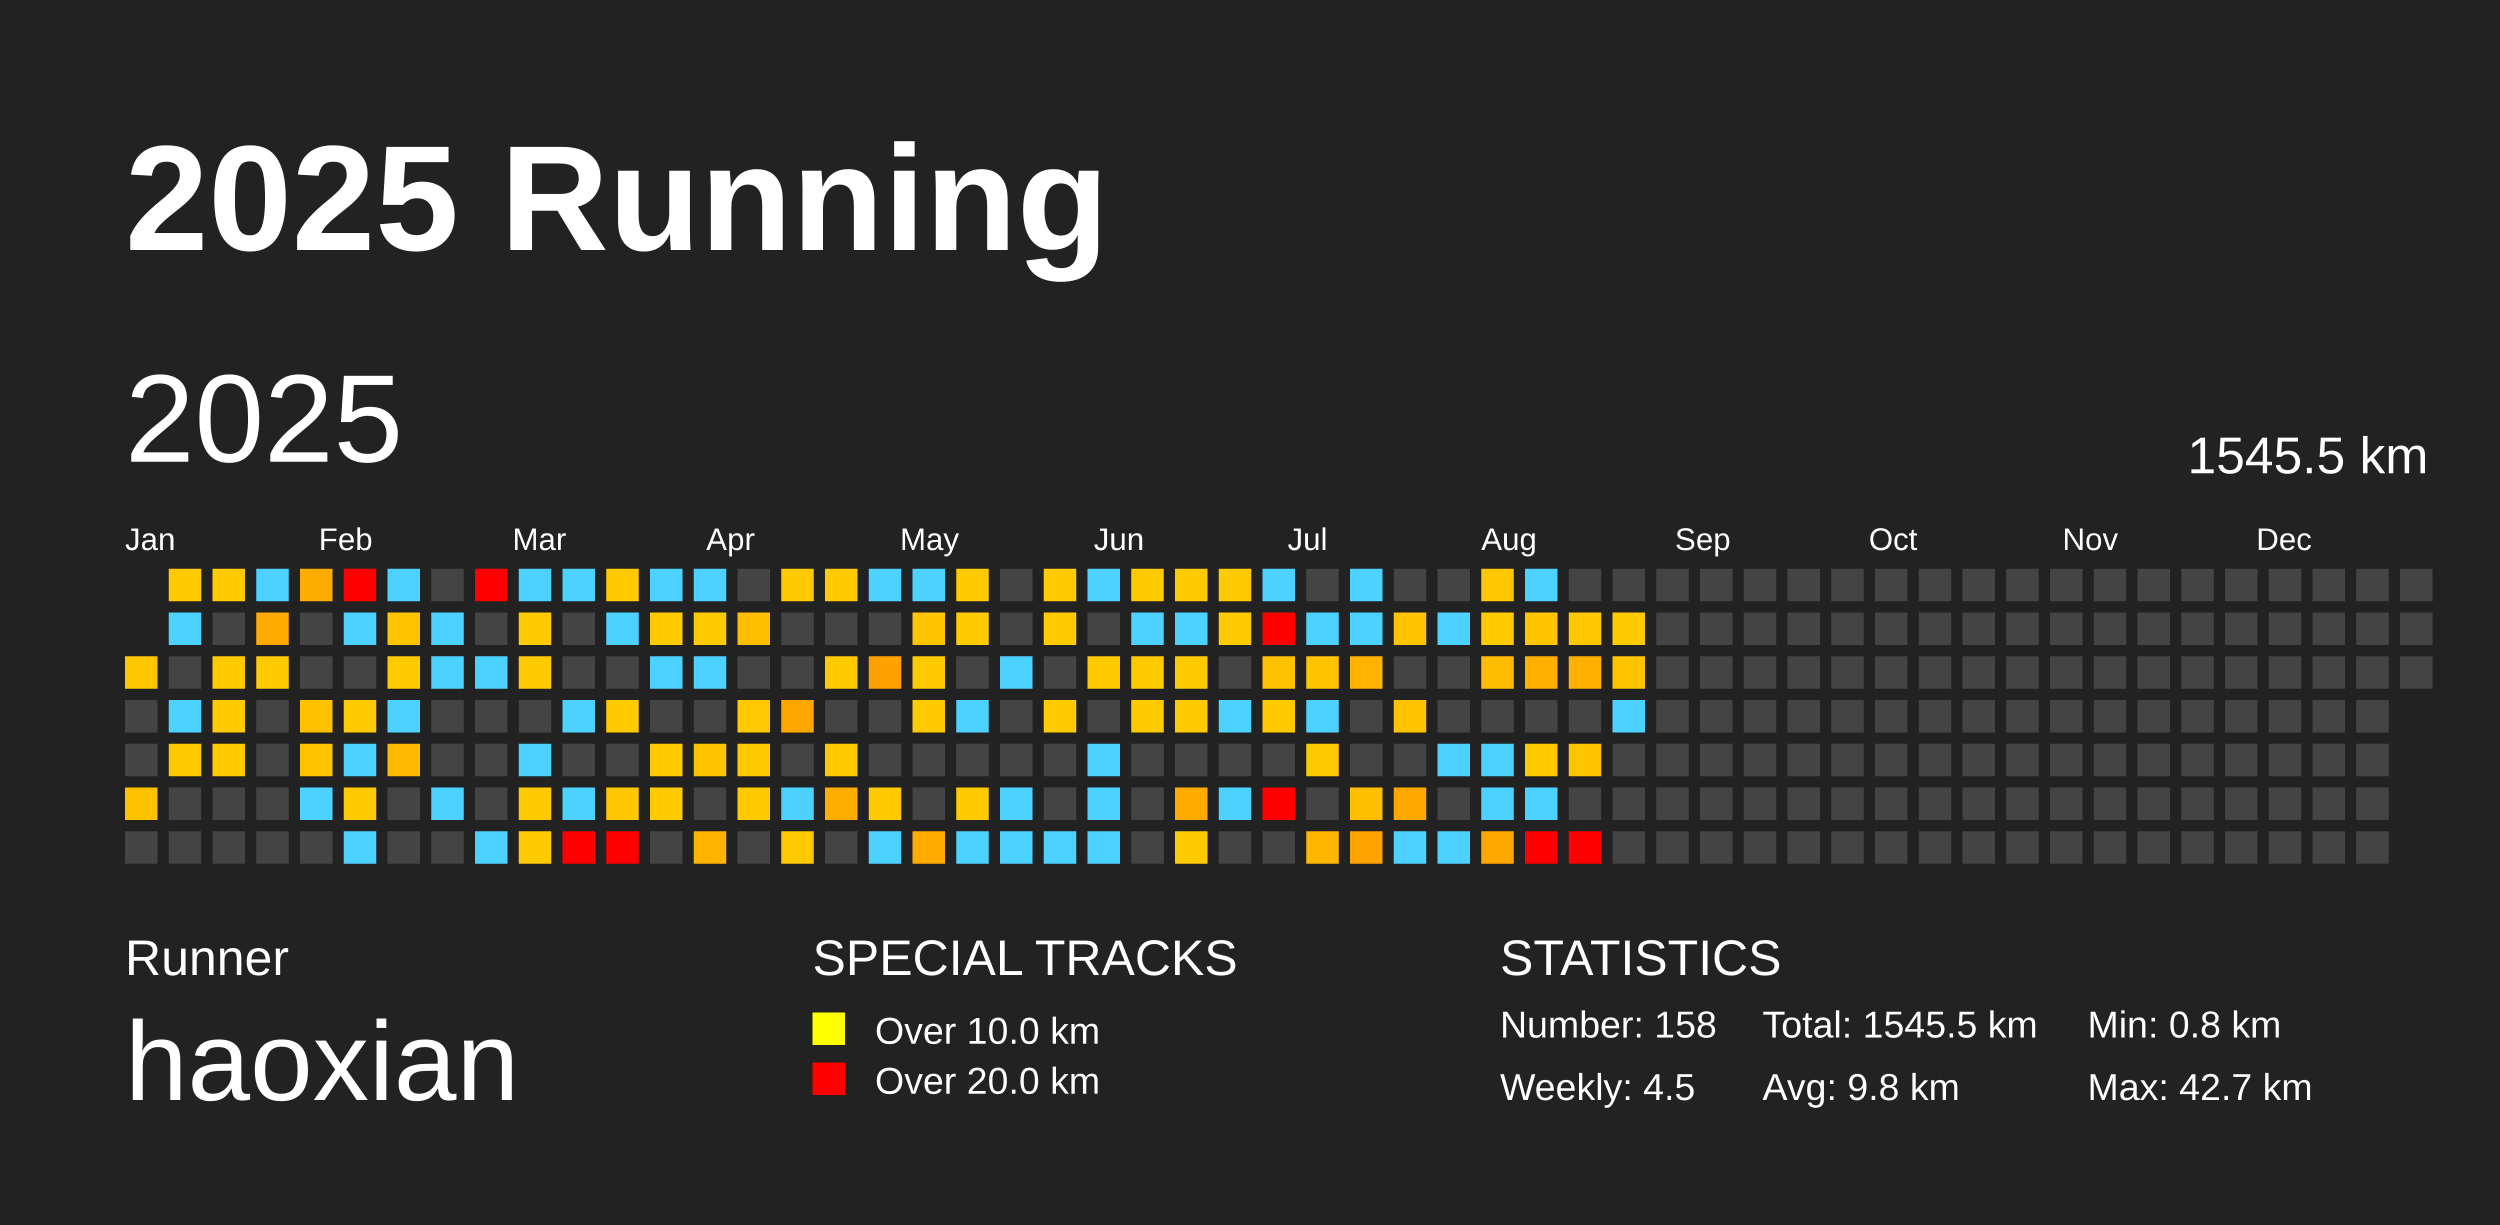
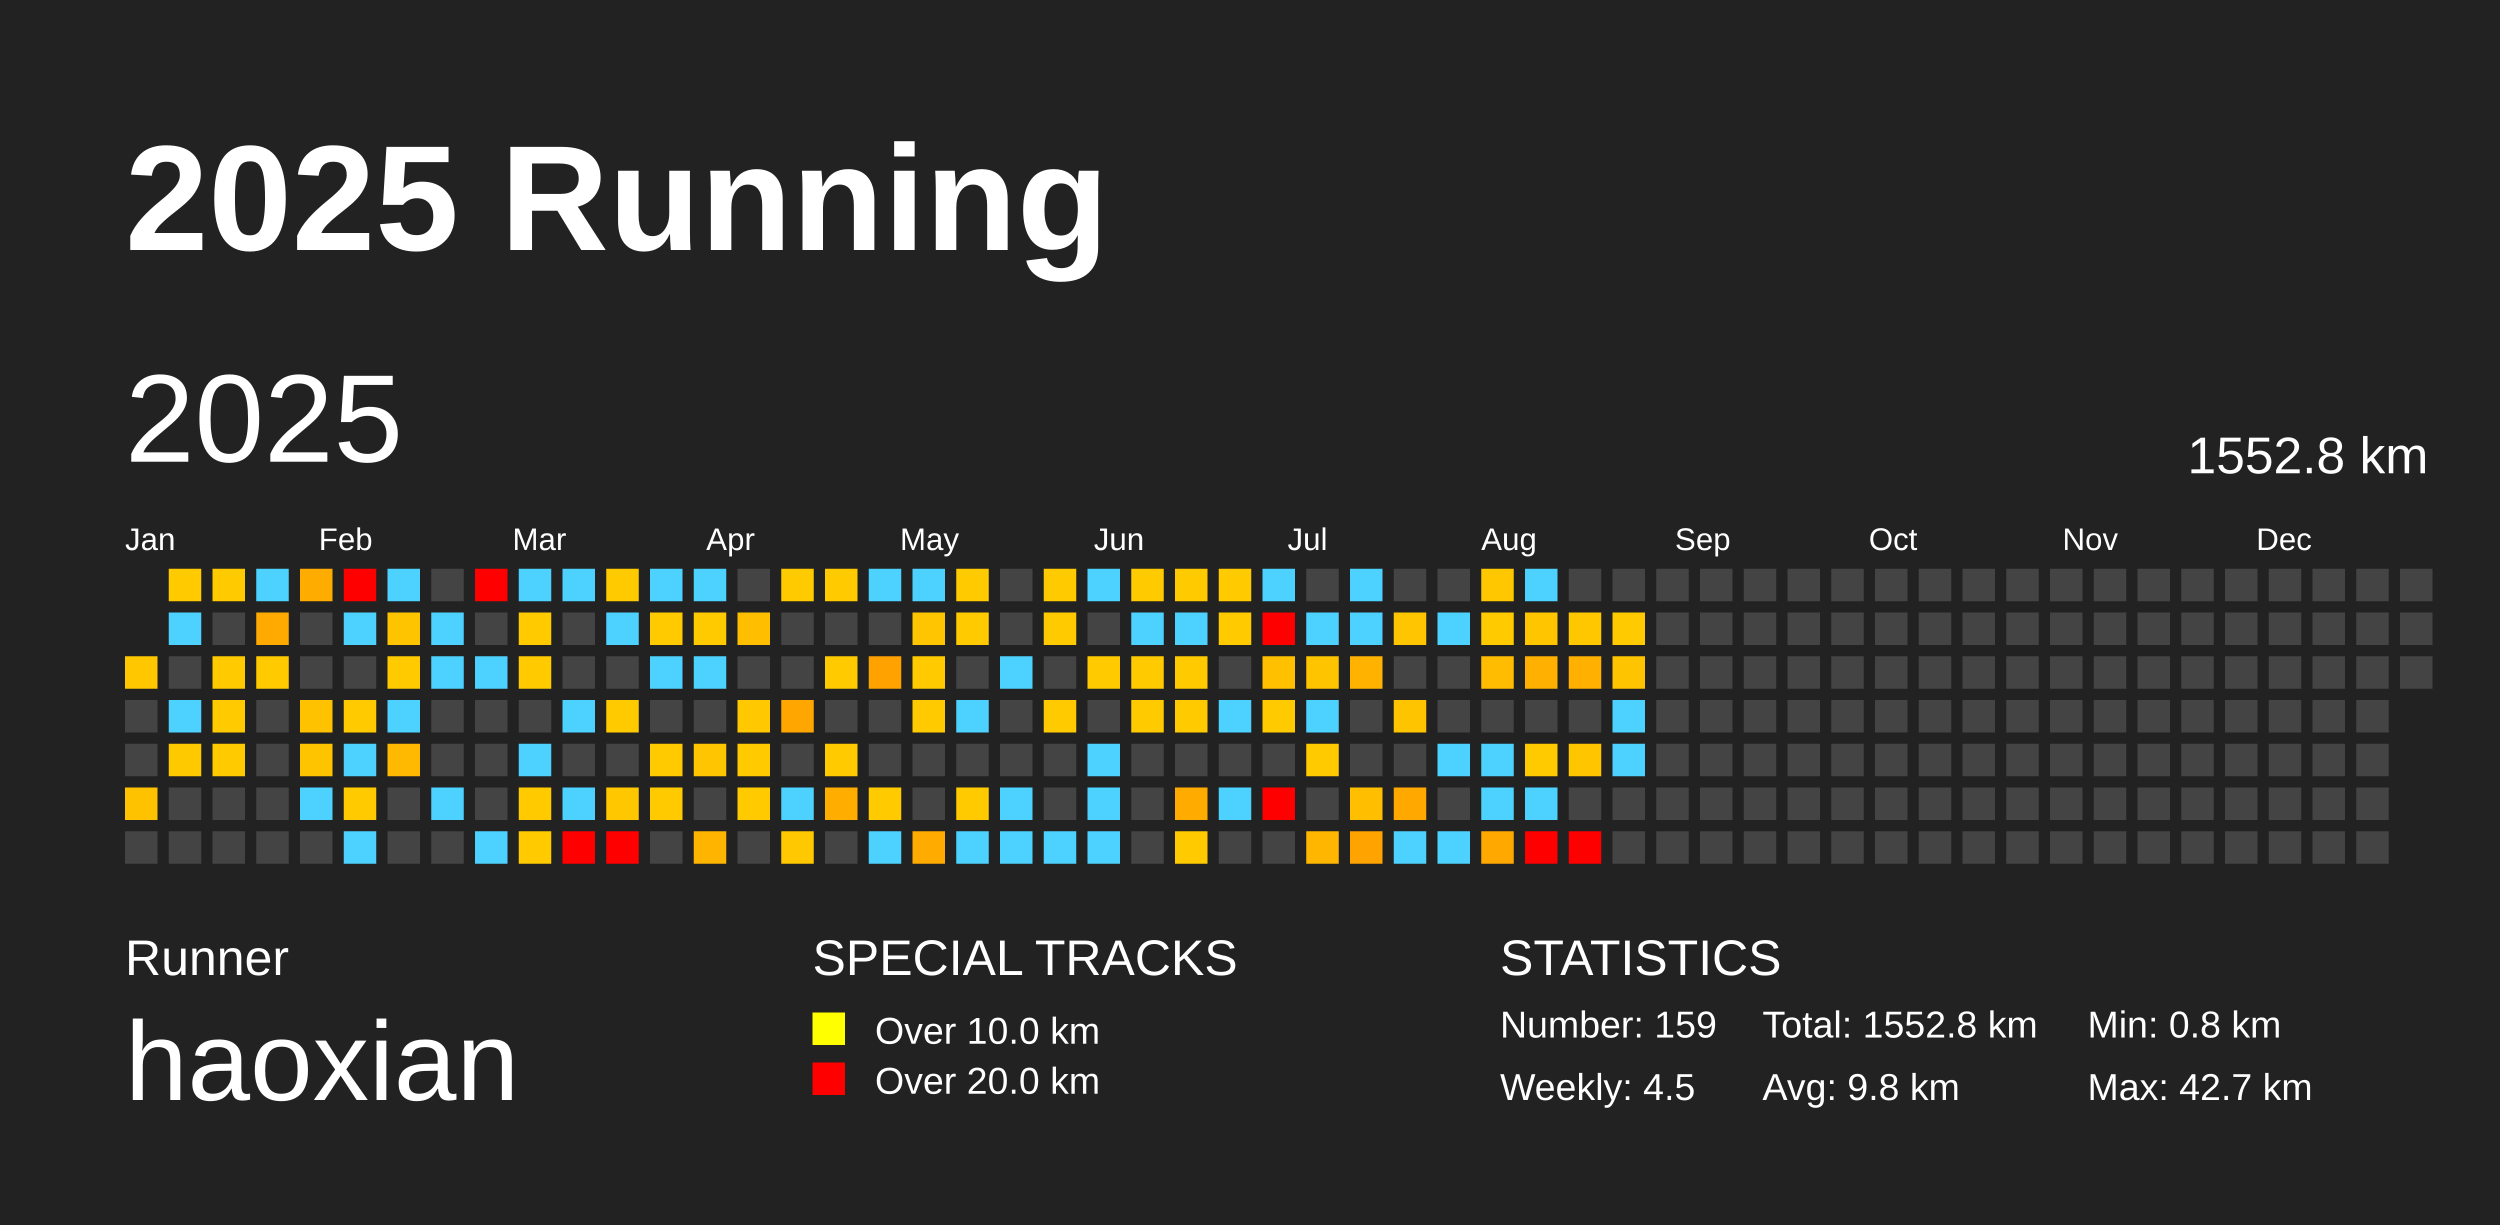
<svg xmlns="http://www.w3.org/2000/svg" baseProfile="full" height="98mm" version="1.1" viewBox="0,0,200,98" width="200mm">
  <defs />
  <rect fill="#222222" height="98" width="200" x="0" y="0" />
  <text fill="#FFFFFF" style="font-size:12px; font-family:Arial; font-weight:bold;" x="10" y="20">2025 Running</text>
  <text fill="#FFFFFF" style="font-size:4px; font-family:Arial" x="10" y="78">Runner</text>
  <text fill="#FFFFFF" style="font-size:9px; font-family:Arial" x="10" y="88">haoxian</text>
  <text fill="#FFFFFF" style="font-size:4px; font-family:Arial" x="65" y="78">SPECIAL TRACKS</text>
  <rect fill="yellow" height="2.6" width="2.6" x="65" y="81" />
  <text fill="#FFFFFF" style="font-size:3px; font-family:Arial" x="70" y="83.5">Over 10.0 km</text>
  <rect fill="red" height="2.6" width="2.6" x="65" y="85" />
  <text fill="#FFFFFF" style="font-size:3px; font-family:Arial" x="70" y="87.5">Over 20.0 km</text>
  <text fill="#FFFFFF" style="font-size:4px; font-family:Arial" x="120" y="78">STATISTICS</text>
-   <text fill="#FFFFFF" style="font-size:3px; font-family:Arial" x="120" y="83">Number: 158</text>
+   <text fill="#FFFFFF" style="font-size:3px; font-family:Arial" x="120" y="83">Number: 159</text>
  <text fill="#FFFFFF" style="font-size:3px; font-family:Arial" x="120" y="88">Weekly: 4.5</text>
-   <text fill="#FFFFFF" style="font-size:3px; font-family:Arial" x="141" y="83">Total: 1545.5 km</text>
+   <text fill="#FFFFFF" style="font-size:3px; font-family:Arial" x="141" y="83">Total: 1552.8 km</text>
  <text fill="#FFFFFF" style="font-size:3px; font-family:Arial" x="141" y="88">Avg: 9.8 km</text>
  <text fill="#FFFFFF" style="font-size:3px; font-family:Arial" x="167" y="83">Min: 0.8 km</text>
  <text fill="#FFFFFF" style="font-size:3px; font-family:Arial" x="167" y="88">Max: 42.7 km</text>
  <text dominant-baseline="hanging" fill="#FFFFFF" style="font-size:10.0px; font-family:Arial;" x="10" y="30">2025</text>
-   <text dominant-baseline="hanging" fill="#FFFFFF" style="font-size:4.125px; font-family:Arial;" x="175" y="35">1545.5 km</text>
+   <text dominant-baseline="hanging" fill="#FFFFFF" style="font-size:4.125px; font-family:Arial;" x="175" y="35">1552.8 km</text>
  <text fill="#FFFFFF" style="font-size:2.5px; font-family:Arial" x="10.0" y="44">Jan</text>
  <text fill="#FFFFFF" style="font-size:2.5px; font-family:Arial" x="25.5" y="44">Feb</text>
  <text fill="#FFFFFF" style="font-size:2.5px; font-family:Arial" x="41.0" y="44">Mar</text>
  <text fill="#FFFFFF" style="font-size:2.5px; font-family:Arial" x="56.5" y="44">Apr</text>
  <text fill="#FFFFFF" style="font-size:2.5px; font-family:Arial" x="72.0" y="44">May</text>
  <text fill="#FFFFFF" style="font-size:2.5px; font-family:Arial" x="87.5" y="44">Jun</text>
  <text fill="#FFFFFF" style="font-size:2.5px; font-family:Arial" x="103.0" y="44">Jul</text>
  <text fill="#FFFFFF" style="font-size:2.5px; font-family:Arial" x="118.5" y="44">Aug</text>
  <text fill="#FFFFFF" style="font-size:2.5px; font-family:Arial" x="134.0" y="44">Sep</text>
  <text fill="#FFFFFF" style="font-size:2.5px; font-family:Arial" x="149.5" y="44">Oct</text>
  <text fill="#FFFFFF" style="font-size:2.5px; font-family:Arial" x="165.0" y="44">Nov</text>
  <text fill="#FFFFFF" style="font-size:2.5px; font-family:Arial" x="180.5" y="44">Dec</text>
  <rect fill="#ffc700" height="2.6" width="2.6" x="10.0" y="52.5" />
  <rect fill="#444444" height="2.6" width="2.6" x="10.0" y="56.0" />
  <rect fill="#444444" height="2.6" width="2.6" x="10.0" y="59.5" />
  <rect fill="#ffc200" height="2.6" width="2.6" x="10.0" y="63.0" />
  <rect fill="#444444" height="2.6" width="2.6" x="10.0" y="66.5" />
  <rect fill="#ffcb00" height="2.6" width="2.6" x="13.5" y="45.5" />
  <rect fill="#4dd2ff" height="2.6" width="2.6" x="13.5" y="49.0" />
  <rect fill="#444444" height="2.6" width="2.6" x="13.5" y="52.5" />
  <rect fill="#4dd2ff" height="2.6" width="2.6" x="13.5" y="56.0" />
  <rect fill="#ffc900" height="2.6" width="2.6" x="13.5" y="59.5" />
  <rect fill="#444444" height="2.6" width="2.6" x="13.5" y="63.0" />
  <rect fill="#444444" height="2.6" width="2.6" x="13.5" y="66.5" />
  <rect fill="#ffca00" height="2.6" width="2.6" x="17.0" y="45.5" />
  <rect fill="#444444" height="2.6" width="2.6" x="17.0" y="49.0" />
  <rect fill="#ffca00" height="2.6" width="2.6" x="17.0" y="52.5" />
  <rect fill="#ffca00" height="2.6" width="2.6" x="17.0" y="56.0" />
  <rect fill="#ffca00" height="2.6" width="2.6" x="17.0" y="59.5" />
  <rect fill="#444444" height="2.6" width="2.6" x="17.0" y="63.0" />
  <rect fill="#444444" height="2.6" width="2.6" x="17.0" y="66.5" />
  <rect fill="#4dd2ff" height="2.6" width="2.6" x="20.5" y="45.5" />
  <rect fill="#ffaa00" height="2.6" width="2.6" x="20.5" y="49.0" />
  <rect fill="#ffca00" height="2.6" width="2.6" x="20.5" y="52.5" />
  <rect fill="#444444" height="2.6" width="2.6" x="20.5" y="56.0" />
  <rect fill="#444444" height="2.6" width="2.6" x="20.5" y="59.5" />
  <rect fill="#444444" height="2.6" width="2.6" x="20.5" y="63.0" />
  <rect fill="#444444" height="2.6" width="2.6" x="20.5" y="66.5" />
  <rect fill="#ffac00" height="2.6" width="2.6" x="24.0" y="45.5" />
  <rect fill="#444444" height="2.6" width="2.6" x="24.0" y="49.0" />
  <rect fill="#444444" height="2.6" width="2.6" x="24.0" y="52.5" />
  <rect fill="#ffc200" height="2.6" width="2.6" x="24.0" y="56.0" />
  <rect fill="#ffc400" height="2.6" width="2.6" x="24.0" y="59.5" />
  <rect fill="#4dd2ff" height="2.6" width="2.6" x="24.0" y="63.0" />
  <rect fill="#444444" height="2.6" width="2.6" x="24.0" y="66.5" />
  <rect fill="red" height="2.6" width="2.6" x="27.5" y="45.5" />
  <rect fill="#4dd2ff" height="2.6" width="2.6" x="27.5" y="49.0" />
  <rect fill="#444444" height="2.6" width="2.6" x="27.5" y="52.5" />
  <rect fill="#ffca00" height="2.6" width="2.6" x="27.5" y="56.0" />
  <rect fill="#4dd2ff" height="2.6" width="2.6" x="27.5" y="59.5" />
  <rect fill="#ffca00" height="2.6" width="2.6" x="27.5" y="63.0" />
  <rect fill="#4dd2ff" height="2.6" width="2.6" x="27.5" y="66.5" />
  <rect fill="#4dd2ff" height="2.6" width="2.6" x="31.0" y="45.5" />
  <rect fill="#ffc400" height="2.6" width="2.6" x="31.0" y="49.0" />
  <rect fill="#ffca00" height="2.6" width="2.6" x="31.0" y="52.5" />
  <rect fill="#4dd2ff" height="2.6" width="2.6" x="31.0" y="56.0" />
  <rect fill="#ffb900" height="2.6" width="2.6" x="31.0" y="59.5" />
  <rect fill="#444444" height="2.6" width="2.6" x="31.0" y="63.0" />
  <rect fill="#444444" height="2.6" width="2.6" x="31.0" y="66.5" />
  <rect fill="#444444" height="2.6" width="2.6" x="34.5" y="45.5" />
  <rect fill="#4dd2ff" height="2.6" width="2.6" x="34.5" y="49.0" />
  <rect fill="#4dd2ff" height="2.6" width="2.6" x="34.5" y="52.5" />
  <rect fill="#444444" height="2.6" width="2.6" x="34.5" y="56.0" />
  <rect fill="#444444" height="2.6" width="2.6" x="34.5" y="59.5" />
  <rect fill="#4dd2ff" height="2.6" width="2.6" x="34.5" y="63.0" />
  <rect fill="#444444" height="2.6" width="2.6" x="34.5" y="66.5" />
  <rect fill="red" height="2.6" width="2.6" x="38.0" y="45.5" />
  <rect fill="#444444" height="2.6" width="2.6" x="38.0" y="49.0" />
  <rect fill="#4dd2ff" height="2.6" width="2.6" x="38.0" y="52.5" />
  <rect fill="#444444" height="2.6" width="2.6" x="38.0" y="56.0" />
  <rect fill="#444444" height="2.6" width="2.6" x="38.0" y="59.5" />
  <rect fill="#444444" height="2.6" width="2.6" x="38.0" y="63.0" />
  <rect fill="#4dd2ff" height="2.6" width="2.6" x="38.0" y="66.5" />
  <rect fill="#4dd2ff" height="2.6" width="2.6" x="41.5" y="45.5" />
  <rect fill="#ffca00" height="2.6" width="2.6" x="41.5" y="49.0" />
  <rect fill="#ffca00" height="2.6" width="2.6" x="41.5" y="52.5" />
  <rect fill="#444444" height="2.6" width="2.6" x="41.5" y="56.0" />
  <rect fill="#4dd2ff" height="2.6" width="2.6" x="41.5" y="59.5" />
  <rect fill="#ffca00" height="2.6" width="2.6" x="41.5" y="63.0" />
  <rect fill="#ffcb00" height="2.6" width="2.6" x="41.5" y="66.5" />
  <rect fill="#4dd2ff" height="2.6" width="2.6" x="45.0" y="45.5" />
  <rect fill="#444444" height="2.6" width="2.6" x="45.0" y="49.0" />
  <rect fill="#444444" height="2.6" width="2.6" x="45.0" y="52.5" />
  <rect fill="#4dd2ff" height="2.6" width="2.6" x="45.0" y="56.0" />
  <rect fill="#444444" height="2.6" width="2.6" x="45.0" y="59.5" />
  <rect fill="#4dd2ff" height="2.6" width="2.6" x="45.0" y="63.0" />
  <rect fill="red" height="2.6" width="2.6" x="45.0" y="66.5" />
  <rect fill="#ffca00" height="2.6" width="2.6" x="48.5" y="45.5" />
  <rect fill="#4dd2ff" height="2.6" width="2.6" x="48.5" y="49.0" />
  <rect fill="#444444" height="2.6" width="2.6" x="48.5" y="52.5" />
  <rect fill="#ffca00" height="2.6" width="2.6" x="48.5" y="56.0" />
  <rect fill="#444444" height="2.6" width="2.6" x="48.5" y="59.5" />
  <rect fill="#ffc700" height="2.6" width="2.6" x="48.5" y="63.0" />
  <rect fill="red" height="2.6" width="2.6" x="48.5" y="66.5" />
  <rect fill="#4dd2ff" height="2.6" width="2.6" x="52.0" y="45.5" />
  <rect fill="#ffca00" height="2.6" width="2.6" x="52.0" y="49.0" />
  <rect fill="#4dd2ff" height="2.6" width="2.6" x="52.0" y="52.5" />
  <rect fill="#444444" height="2.6" width="2.6" x="52.0" y="56.0" />
  <rect fill="#ffca00" height="2.6" width="2.6" x="52.0" y="59.5" />
  <rect fill="#ffca00" height="2.6" width="2.6" x="52.0" y="63.0" />
  <rect fill="#444444" height="2.6" width="2.6" x="52.0" y="66.5" />
  <rect fill="#4dd2ff" height="2.6" width="2.6" x="55.5" y="45.5" />
  <rect fill="#ffca00" height="2.6" width="2.6" x="55.5" y="49.0" />
  <rect fill="#4dd2ff" height="2.6" width="2.6" x="55.5" y="52.5" />
  <rect fill="#444444" height="2.6" width="2.6" x="55.5" y="56.0" />
  <rect fill="#ffc500" height="2.6" width="2.6" x="55.5" y="59.5" />
  <rect fill="#444444" height="2.6" width="2.6" x="55.5" y="63.0" />
  <rect fill="#ffb400" height="2.6" width="2.6" x="55.5" y="66.5" />
  <rect fill="#444444" height="2.6" width="2.6" x="59.0" y="45.5" />
  <rect fill="#ffbf00" height="2.6" width="2.6" x="59.0" y="49.0" />
  <rect fill="#444444" height="2.6" width="2.6" x="59.0" y="52.5" />
  <rect fill="#ffc800" height="2.6" width="2.6" x="59.0" y="56.0" />
  <rect fill="#ffcb00" height="2.6" width="2.6" x="59.0" y="59.5" />
  <rect fill="#ffcb00" height="2.6" width="2.6" x="59.0" y="63.0" />
  <rect fill="#444444" height="2.6" width="2.6" x="59.0" y="66.5" />
  <rect fill="#ffca00" height="2.6" width="2.6" x="62.5" y="45.5" />
  <rect fill="#444444" height="2.6" width="2.6" x="62.5" y="49.0" />
  <rect fill="#444444" height="2.6" width="2.6" x="62.5" y="52.5" />
  <rect fill="#ffa700" height="2.6" width="2.6" x="62.5" y="56.0" />
  <rect fill="#444444" height="2.6" width="2.6" x="62.5" y="59.5" />
  <rect fill="#4dd2ff" height="2.6" width="2.6" x="62.5" y="63.0" />
  <rect fill="#ffc800" height="2.6" width="2.6" x="62.5" y="66.5" />
  <rect fill="#ffca00" height="2.6" width="2.6" x="66.0" y="45.5" />
  <rect fill="#444444" height="2.6" width="2.6" x="66.0" y="49.0" />
  <rect fill="#ffca00" height="2.6" width="2.6" x="66.0" y="52.5" />
  <rect fill="#444444" height="2.6" width="2.6" x="66.0" y="56.0" />
  <rect fill="#ffca00" height="2.6" width="2.6" x="66.0" y="59.5" />
  <rect fill="#ffae00" height="2.6" width="2.6" x="66.0" y="63.0" />
  <rect fill="#444444" height="2.6" width="2.6" x="66.0" y="66.5" />
  <rect fill="#4dd2ff" height="2.6" width="2.6" x="69.5" y="45.5" />
  <rect fill="#444444" height="2.6" width="2.6" x="69.5" y="49.0" />
  <rect fill="#ffa200" height="2.6" width="2.6" x="69.5" y="52.5" />
  <rect fill="#444444" height="2.6" width="2.6" x="69.5" y="56.0" />
  <rect fill="#444444" height="2.6" width="2.6" x="69.5" y="59.5" />
  <rect fill="#ffca00" height="2.6" width="2.6" x="69.5" y="63.0" />
  <rect fill="#4dd2ff" height="2.6" width="2.6" x="69.5" y="66.5" />
  <rect fill="#4dd2ff" height="2.6" width="2.6" x="73.0" y="45.5" />
  <rect fill="#ffc500" height="2.6" width="2.6" x="73.0" y="49.0" />
  <rect fill="#ffca00" height="2.6" width="2.6" x="73.0" y="52.5" />
  <rect fill="#ffca00" height="2.6" width="2.6" x="73.0" y="56.0" />
  <rect fill="#444444" height="2.6" width="2.6" x="73.0" y="59.5" />
  <rect fill="#444444" height="2.6" width="2.6" x="73.0" y="63.0" />
  <rect fill="#ffab00" height="2.6" width="2.6" x="73.0" y="66.5" />
  <rect fill="#ffcb00" height="2.6" width="2.6" x="76.5" y="45.5" />
  <rect fill="#ffca00" height="2.6" width="2.6" x="76.5" y="49.0" />
  <rect fill="#444444" height="2.6" width="2.6" x="76.5" y="52.5" />
  <rect fill="#4dd2ff" height="2.6" width="2.6" x="76.5" y="56.0" />
  <rect fill="#444444" height="2.6" width="2.6" x="76.5" y="59.5" />
  <rect fill="#ffcb00" height="2.6" width="2.6" x="76.5" y="63.0" />
  <rect fill="#4dd2ff" height="2.6" width="2.6" x="76.5" y="66.5" />
  <rect fill="#444444" height="2.6" width="2.6" x="80.0" y="45.5" />
  <rect fill="#444444" height="2.6" width="2.6" x="80.0" y="49.0" />
  <rect fill="#4dd2ff" height="2.6" width="2.6" x="80.0" y="52.5" />
  <rect fill="#444444" height="2.6" width="2.6" x="80.0" y="56.0" />
  <rect fill="#444444" height="2.6" width="2.6" x="80.0" y="59.5" />
  <rect fill="#4dd2ff" height="2.6" width="2.6" x="80.0" y="63.0" />
  <rect fill="#4dd2ff" height="2.6" width="2.6" x="80.0" y="66.5" />
  <rect fill="#ffca00" height="2.6" width="2.6" x="83.5" y="45.5" />
  <rect fill="#ffca00" height="2.6" width="2.6" x="83.5" y="49.0" />
  <rect fill="#444444" height="2.6" width="2.6" x="83.5" y="52.5" />
  <rect fill="#ffca00" height="2.6" width="2.6" x="83.5" y="56.0" />
  <rect fill="#444444" height="2.6" width="2.6" x="83.5" y="59.5" />
  <rect fill="#444444" height="2.6" width="2.6" x="83.5" y="63.0" />
  <rect fill="#4dd2ff" height="2.6" width="2.6" x="83.5" y="66.5" />
  <rect fill="#4dd2ff" height="2.6" width="2.6" x="87.0" y="45.5" />
  <rect fill="#444444" height="2.6" width="2.6" x="87.0" y="49.0" />
  <rect fill="#ffca00" height="2.6" width="2.6" x="87.0" y="52.5" />
  <rect fill="#444444" height="2.6" width="2.6" x="87.0" y="56.0" />
  <rect fill="#4dd2ff" height="2.6" width="2.6" x="87.0" y="59.5" />
  <rect fill="#4dd2ff" height="2.6" width="2.6" x="87.0" y="63.0" />
  <rect fill="#4dd2ff" height="2.6" width="2.6" x="87.0" y="66.5" />
  <rect fill="#ffca00" height="2.6" width="2.6" x="90.5" y="45.5" />
  <rect fill="#4dd2ff" height="2.6" width="2.6" x="90.5" y="49.0" />
  <rect fill="#ffca00" height="2.6" width="2.6" x="90.5" y="52.5" />
  <rect fill="#ffca00" height="2.6" width="2.6" x="90.5" y="56.0" />
  <rect fill="#444444" height="2.6" width="2.6" x="90.5" y="59.5" />
  <rect fill="#444444" height="2.6" width="2.6" x="90.5" y="63.0" />
  <rect fill="#444444" height="2.6" width="2.6" x="90.5" y="66.5" />
  <rect fill="#ffca00" height="2.6" width="2.6" x="94.0" y="45.5" />
  <rect fill="#4dd2ff" height="2.6" width="2.6" x="94.0" y="49.0" />
  <rect fill="#ffca00" height="2.6" width="2.6" x="94.0" y="52.5" />
  <rect fill="#ffca00" height="2.6" width="2.6" x="94.0" y="56.0" />
  <rect fill="#444444" height="2.6" width="2.6" x="94.0" y="59.5" />
  <rect fill="#ffab00" height="2.6" width="2.6" x="94.0" y="63.0" />
  <rect fill="#ffca00" height="2.6" width="2.6" x="94.0" y="66.5" />
  <rect fill="#ffca00" height="2.6" width="2.6" x="97.5" y="45.5" />
  <rect fill="#ffca00" height="2.6" width="2.6" x="97.5" y="49.0" />
  <rect fill="#444444" height="2.6" width="2.6" x="97.5" y="52.5" />
  <rect fill="#4dd2ff" height="2.6" width="2.6" x="97.5" y="56.0" />
  <rect fill="#444444" height="2.6" width="2.6" x="97.5" y="59.5" />
  <rect fill="#4dd2ff" height="2.6" width="2.6" x="97.5" y="63.0" />
  <rect fill="#444444" height="2.6" width="2.6" x="97.5" y="66.5" />
  <rect fill="#4dd2ff" height="2.6" width="2.6" x="101.0" y="45.5" />
  <rect fill="red" height="2.6" width="2.6" x="101.0" y="49.0" />
  <rect fill="#ffc000" height="2.6" width="2.6" x="101.0" y="52.5" />
  <rect fill="#ffcb00" height="2.6" width="2.6" x="101.0" y="56.0" />
  <rect fill="#444444" height="2.6" width="2.6" x="101.0" y="59.5" />
  <rect fill="red" height="2.6" width="2.6" x="101.0" y="63.0" />
  <rect fill="#444444" height="2.6" width="2.6" x="101.0" y="66.5" />
  <rect fill="#444444" height="2.6" width="2.6" x="104.5" y="45.5" />
  <rect fill="#4dd2ff" height="2.6" width="2.6" x="104.5" y="49.0" />
  <rect fill="#ffc400" height="2.6" width="2.6" x="104.5" y="52.5" />
  <rect fill="#4dd2ff" height="2.6" width="2.6" x="104.5" y="56.0" />
  <rect fill="#ffcb00" height="2.6" width="2.6" x="104.5" y="59.5" />
  <rect fill="#444444" height="2.6" width="2.6" x="104.5" y="63.0" />
  <rect fill="#ffb600" height="2.6" width="2.6" x="104.5" y="66.5" />
  <rect fill="#4dd2ff" height="2.6" width="2.6" x="108.0" y="45.5" />
  <rect fill="#4dd2ff" height="2.6" width="2.6" x="108.0" y="49.0" />
  <rect fill="#ffb300" height="2.6" width="2.6" x="108.0" y="52.5" />
  <rect fill="#444444" height="2.6" width="2.6" x="108.0" y="56.0" />
  <rect fill="#444444" height="2.6" width="2.6" x="108.0" y="59.5" />
  <rect fill="#ffbf00" height="2.6" width="2.6" x="108.0" y="63.0" />
  <rect fill="#ffa300" height="2.6" width="2.6" x="108.0" y="66.5" />
  <rect fill="#444444" height="2.6" width="2.6" x="111.5" y="45.5" />
  <rect fill="#ffc500" height="2.6" width="2.6" x="111.5" y="49.0" />
  <rect fill="#444444" height="2.6" width="2.6" x="111.5" y="52.5" />
  <rect fill="#ffc400" height="2.6" width="2.6" x="111.5" y="56.0" />
  <rect fill="#444444" height="2.6" width="2.6" x="111.5" y="59.5" />
  <rect fill="#ffa800" height="2.6" width="2.6" x="111.5" y="63.0" />
  <rect fill="#4dd2ff" height="2.6" width="2.6" x="111.5" y="66.5" />
  <rect fill="#444444" height="2.6" width="2.6" x="115.0" y="45.5" />
  <rect fill="#4dd2ff" height="2.6" width="2.6" x="115.0" y="49.0" />
  <rect fill="#444444" height="2.6" width="2.6" x="115.0" y="52.5" />
  <rect fill="#444444" height="2.6" width="2.6" x="115.0" y="56.0" />
  <rect fill="#4dd2ff" height="2.6" width="2.6" x="115.0" y="59.5" />
  <rect fill="#444444" height="2.6" width="2.6" x="115.0" y="63.0" />
  <rect fill="#4dd2ff" height="2.6" width="2.6" x="115.0" y="66.5" />
  <rect fill="#ffc700" height="2.6" width="2.6" x="118.5" y="45.5" />
  <rect fill="#ffcb00" height="2.6" width="2.6" x="118.5" y="49.0" />
  <rect fill="#ffbc00" height="2.6" width="2.6" x="118.5" y="52.5" />
  <rect fill="#444444" height="2.6" width="2.6" x="118.5" y="56.0" />
  <rect fill="#4dd2ff" height="2.6" width="2.6" x="118.5" y="59.5" />
  <rect fill="#4dd2ff" height="2.6" width="2.6" x="118.5" y="63.0" />
  <rect fill="#ffa900" height="2.6" width="2.6" x="118.5" y="66.5" />
  <rect fill="#4dd2ff" height="2.6" width="2.6" x="122.0" y="45.5" />
  <rect fill="#ffc600" height="2.6" width="2.6" x="122.0" y="49.0" />
  <rect fill="#ffb000" height="2.6" width="2.6" x="122.0" y="52.5" />
  <rect fill="#444444" height="2.6" width="2.6" x="122.0" y="56.0" />
  <rect fill="#ffcb00" height="2.6" width="2.6" x="122.0" y="59.5" />
  <rect fill="#4dd2ff" height="2.6" width="2.6" x="122.0" y="63.0" />
  <rect fill="red" height="2.6" width="2.6" x="122.0" y="66.5" />
  <rect fill="#444444" height="2.6" width="2.6" x="125.5" y="45.5" />
  <rect fill="#ffc700" height="2.6" width="2.6" x="125.5" y="49.0" />
  <rect fill="#ffb000" height="2.6" width="2.6" x="125.5" y="52.5" />
  <rect fill="#444444" height="2.6" width="2.6" x="125.5" y="56.0" />
  <rect fill="#ffc600" height="2.6" width="2.6" x="125.5" y="59.5" />
  <rect fill="#444444" height="2.6" width="2.6" x="125.5" y="63.0" />
  <rect fill="red" height="2.6" width="2.6" x="125.5" y="66.5" />
  <rect fill="#444444" height="2.6" width="2.6" x="129.0" y="45.5" />
  <rect fill="#ffcb00" height="2.6" width="2.6" x="129.0" y="49.0" />
  <rect fill="#ffc400" height="2.6" width="2.6" x="129.0" y="52.5" />
  <rect fill="#4dd2ff" height="2.6" width="2.6" x="129.0" y="56.0" />
-   <rect fill="#444444" height="2.6" width="2.6" x="129.0" y="59.5" />
+   <rect fill="#4dd2ff" height="2.6" width="2.6" x="129.0" y="59.5" />
  <rect fill="#444444" height="2.6" width="2.6" x="129.0" y="63.0" />
  <rect fill="#444444" height="2.6" width="2.6" x="129.0" y="66.5" />
  <rect fill="#444444" height="2.6" width="2.6" x="132.5" y="45.5" />
  <rect fill="#444444" height="2.6" width="2.6" x="132.5" y="49.0" />
  <rect fill="#444444" height="2.6" width="2.6" x="132.5" y="52.5" />
  <rect fill="#444444" height="2.6" width="2.6" x="132.5" y="56.0" />
  <rect fill="#444444" height="2.6" width="2.6" x="132.5" y="59.5" />
  <rect fill="#444444" height="2.6" width="2.6" x="132.5" y="63.0" />
  <rect fill="#444444" height="2.6" width="2.6" x="132.5" y="66.5" />
  <rect fill="#444444" height="2.6" width="2.6" x="136.0" y="45.5" />
  <rect fill="#444444" height="2.6" width="2.6" x="136.0" y="49.0" />
  <rect fill="#444444" height="2.6" width="2.6" x="136.0" y="52.5" />
  <rect fill="#444444" height="2.6" width="2.6" x="136.0" y="56.0" />
  <rect fill="#444444" height="2.6" width="2.6" x="136.0" y="59.5" />
  <rect fill="#444444" height="2.6" width="2.6" x="136.0" y="63.0" />
  <rect fill="#444444" height="2.6" width="2.6" x="136.0" y="66.5" />
  <rect fill="#444444" height="2.6" width="2.6" x="139.5" y="45.5" />
  <rect fill="#444444" height="2.6" width="2.6" x="139.5" y="49.0" />
  <rect fill="#444444" height="2.6" width="2.6" x="139.5" y="52.5" />
  <rect fill="#444444" height="2.6" width="2.6" x="139.5" y="56.0" />
  <rect fill="#444444" height="2.6" width="2.6" x="139.5" y="59.5" />
  <rect fill="#444444" height="2.6" width="2.6" x="139.5" y="63.0" />
  <rect fill="#444444" height="2.6" width="2.6" x="139.5" y="66.5" />
  <rect fill="#444444" height="2.6" width="2.6" x="143.0" y="45.5" />
  <rect fill="#444444" height="2.6" width="2.6" x="143.0" y="49.0" />
  <rect fill="#444444" height="2.6" width="2.6" x="143.0" y="52.5" />
  <rect fill="#444444" height="2.6" width="2.6" x="143.0" y="56.0" />
  <rect fill="#444444" height="2.6" width="2.6" x="143.0" y="59.5" />
  <rect fill="#444444" height="2.6" width="2.6" x="143.0" y="63.0" />
  <rect fill="#444444" height="2.6" width="2.6" x="143.0" y="66.5" />
  <rect fill="#444444" height="2.6" width="2.6" x="146.5" y="45.5" />
  <rect fill="#444444" height="2.6" width="2.6" x="146.5" y="49.0" />
  <rect fill="#444444" height="2.6" width="2.6" x="146.5" y="52.5" />
  <rect fill="#444444" height="2.6" width="2.6" x="146.5" y="56.0" />
  <rect fill="#444444" height="2.6" width="2.6" x="146.5" y="59.5" />
  <rect fill="#444444" height="2.6" width="2.6" x="146.5" y="63.0" />
  <rect fill="#444444" height="2.6" width="2.6" x="146.5" y="66.5" />
  <rect fill="#444444" height="2.6" width="2.6" x="150.0" y="45.5" />
  <rect fill="#444444" height="2.6" width="2.6" x="150.0" y="49.0" />
  <rect fill="#444444" height="2.6" width="2.6" x="150.0" y="52.5" />
  <rect fill="#444444" height="2.6" width="2.6" x="150.0" y="56.0" />
  <rect fill="#444444" height="2.6" width="2.6" x="150.0" y="59.5" />
  <rect fill="#444444" height="2.6" width="2.6" x="150.0" y="63.0" />
  <rect fill="#444444" height="2.6" width="2.6" x="150.0" y="66.5" />
  <rect fill="#444444" height="2.6" width="2.6" x="153.5" y="45.5" />
  <rect fill="#444444" height="2.6" width="2.6" x="153.5" y="49.0" />
  <rect fill="#444444" height="2.6" width="2.6" x="153.5" y="52.5" />
  <rect fill="#444444" height="2.6" width="2.6" x="153.5" y="56.0" />
  <rect fill="#444444" height="2.6" width="2.6" x="153.5" y="59.5" />
  <rect fill="#444444" height="2.6" width="2.6" x="153.5" y="63.0" />
  <rect fill="#444444" height="2.6" width="2.6" x="153.5" y="66.5" />
  <rect fill="#444444" height="2.6" width="2.6" x="157.0" y="45.5" />
  <rect fill="#444444" height="2.6" width="2.6" x="157.0" y="49.0" />
  <rect fill="#444444" height="2.6" width="2.6" x="157.0" y="52.5" />
  <rect fill="#444444" height="2.6" width="2.6" x="157.0" y="56.0" />
  <rect fill="#444444" height="2.6" width="2.6" x="157.0" y="59.5" />
  <rect fill="#444444" height="2.6" width="2.6" x="157.0" y="63.0" />
  <rect fill="#444444" height="2.6" width="2.6" x="157.0" y="66.5" />
  <rect fill="#444444" height="2.6" width="2.6" x="160.5" y="45.5" />
  <rect fill="#444444" height="2.6" width="2.6" x="160.5" y="49.0" />
  <rect fill="#444444" height="2.6" width="2.6" x="160.5" y="52.5" />
  <rect fill="#444444" height="2.6" width="2.6" x="160.5" y="56.0" />
  <rect fill="#444444" height="2.6" width="2.6" x="160.5" y="59.5" />
  <rect fill="#444444" height="2.6" width="2.6" x="160.5" y="63.0" />
  <rect fill="#444444" height="2.6" width="2.6" x="160.5" y="66.5" />
  <rect fill="#444444" height="2.6" width="2.6" x="164.0" y="45.5" />
  <rect fill="#444444" height="2.6" width="2.6" x="164.0" y="49.0" />
  <rect fill="#444444" height="2.6" width="2.6" x="164.0" y="52.5" />
  <rect fill="#444444" height="2.6" width="2.6" x="164.0" y="56.0" />
  <rect fill="#444444" height="2.6" width="2.6" x="164.0" y="59.5" />
  <rect fill="#444444" height="2.6" width="2.6" x="164.0" y="63.0" />
  <rect fill="#444444" height="2.6" width="2.6" x="164.0" y="66.5" />
  <rect fill="#444444" height="2.6" width="2.6" x="167.5" y="45.5" />
  <rect fill="#444444" height="2.6" width="2.6" x="167.5" y="49.0" />
  <rect fill="#444444" height="2.6" width="2.6" x="167.5" y="52.5" />
  <rect fill="#444444" height="2.6" width="2.6" x="167.5" y="56.0" />
  <rect fill="#444444" height="2.6" width="2.6" x="167.5" y="59.5" />
  <rect fill="#444444" height="2.6" width="2.6" x="167.5" y="63.0" />
  <rect fill="#444444" height="2.6" width="2.6" x="167.5" y="66.5" />
  <rect fill="#444444" height="2.6" width="2.6" x="171.0" y="45.5" />
  <rect fill="#444444" height="2.6" width="2.6" x="171.0" y="49.0" />
  <rect fill="#444444" height="2.6" width="2.6" x="171.0" y="52.5" />
  <rect fill="#444444" height="2.6" width="2.6" x="171.0" y="56.0" />
  <rect fill="#444444" height="2.6" width="2.6" x="171.0" y="59.5" />
  <rect fill="#444444" height="2.6" width="2.6" x="171.0" y="63.0" />
  <rect fill="#444444" height="2.6" width="2.6" x="171.0" y="66.5" />
  <rect fill="#444444" height="2.6" width="2.6" x="174.5" y="45.5" />
  <rect fill="#444444" height="2.6" width="2.6" x="174.5" y="49.0" />
  <rect fill="#444444" height="2.6" width="2.6" x="174.5" y="52.5" />
  <rect fill="#444444" height="2.6" width="2.6" x="174.5" y="56.0" />
  <rect fill="#444444" height="2.6" width="2.6" x="174.5" y="59.5" />
  <rect fill="#444444" height="2.6" width="2.6" x="174.5" y="63.0" />
  <rect fill="#444444" height="2.6" width="2.6" x="174.5" y="66.5" />
  <rect fill="#444444" height="2.6" width="2.6" x="178.0" y="45.5" />
  <rect fill="#444444" height="2.6" width="2.6" x="178.0" y="49.0" />
  <rect fill="#444444" height="2.6" width="2.6" x="178.0" y="52.5" />
  <rect fill="#444444" height="2.6" width="2.6" x="178.0" y="56.0" />
  <rect fill="#444444" height="2.6" width="2.6" x="178.0" y="59.5" />
  <rect fill="#444444" height="2.6" width="2.6" x="178.0" y="63.0" />
  <rect fill="#444444" height="2.6" width="2.6" x="178.0" y="66.5" />
  <rect fill="#444444" height="2.6" width="2.6" x="181.5" y="45.5" />
  <rect fill="#444444" height="2.6" width="2.6" x="181.5" y="49.0" />
  <rect fill="#444444" height="2.6" width="2.6" x="181.5" y="52.5" />
  <rect fill="#444444" height="2.6" width="2.6" x="181.5" y="56.0" />
  <rect fill="#444444" height="2.6" width="2.6" x="181.5" y="59.5" />
  <rect fill="#444444" height="2.6" width="2.6" x="181.5" y="63.0" />
  <rect fill="#444444" height="2.6" width="2.6" x="181.5" y="66.5" />
  <rect fill="#444444" height="2.6" width="2.6" x="185.0" y="45.5" />
  <rect fill="#444444" height="2.6" width="2.6" x="185.0" y="49.0" />
  <rect fill="#444444" height="2.6" width="2.6" x="185.0" y="52.5" />
  <rect fill="#444444" height="2.6" width="2.6" x="185.0" y="56.0" />
  <rect fill="#444444" height="2.6" width="2.6" x="185.0" y="59.5" />
  <rect fill="#444444" height="2.6" width="2.6" x="185.0" y="63.0" />
  <rect fill="#444444" height="2.6" width="2.6" x="185.0" y="66.5" />
  <rect fill="#444444" height="2.6" width="2.6" x="188.5" y="45.5" />
  <rect fill="#444444" height="2.6" width="2.6" x="188.5" y="49.0" />
  <rect fill="#444444" height="2.6" width="2.6" x="188.5" y="52.5" />
  <rect fill="#444444" height="2.6" width="2.6" x="188.5" y="56.0" />
  <rect fill="#444444" height="2.6" width="2.6" x="188.5" y="59.5" />
  <rect fill="#444444" height="2.6" width="2.6" x="188.5" y="63.0" />
  <rect fill="#444444" height="2.6" width="2.6" x="188.5" y="66.5" />
  <rect fill="#444444" height="2.6" width="2.6" x="192.0" y="45.5" />
  <rect fill="#444444" height="2.6" width="2.6" x="192.0" y="49.0" />
  <rect fill="#444444" height="2.6" width="2.6" x="192.0" y="52.5" />
</svg>
